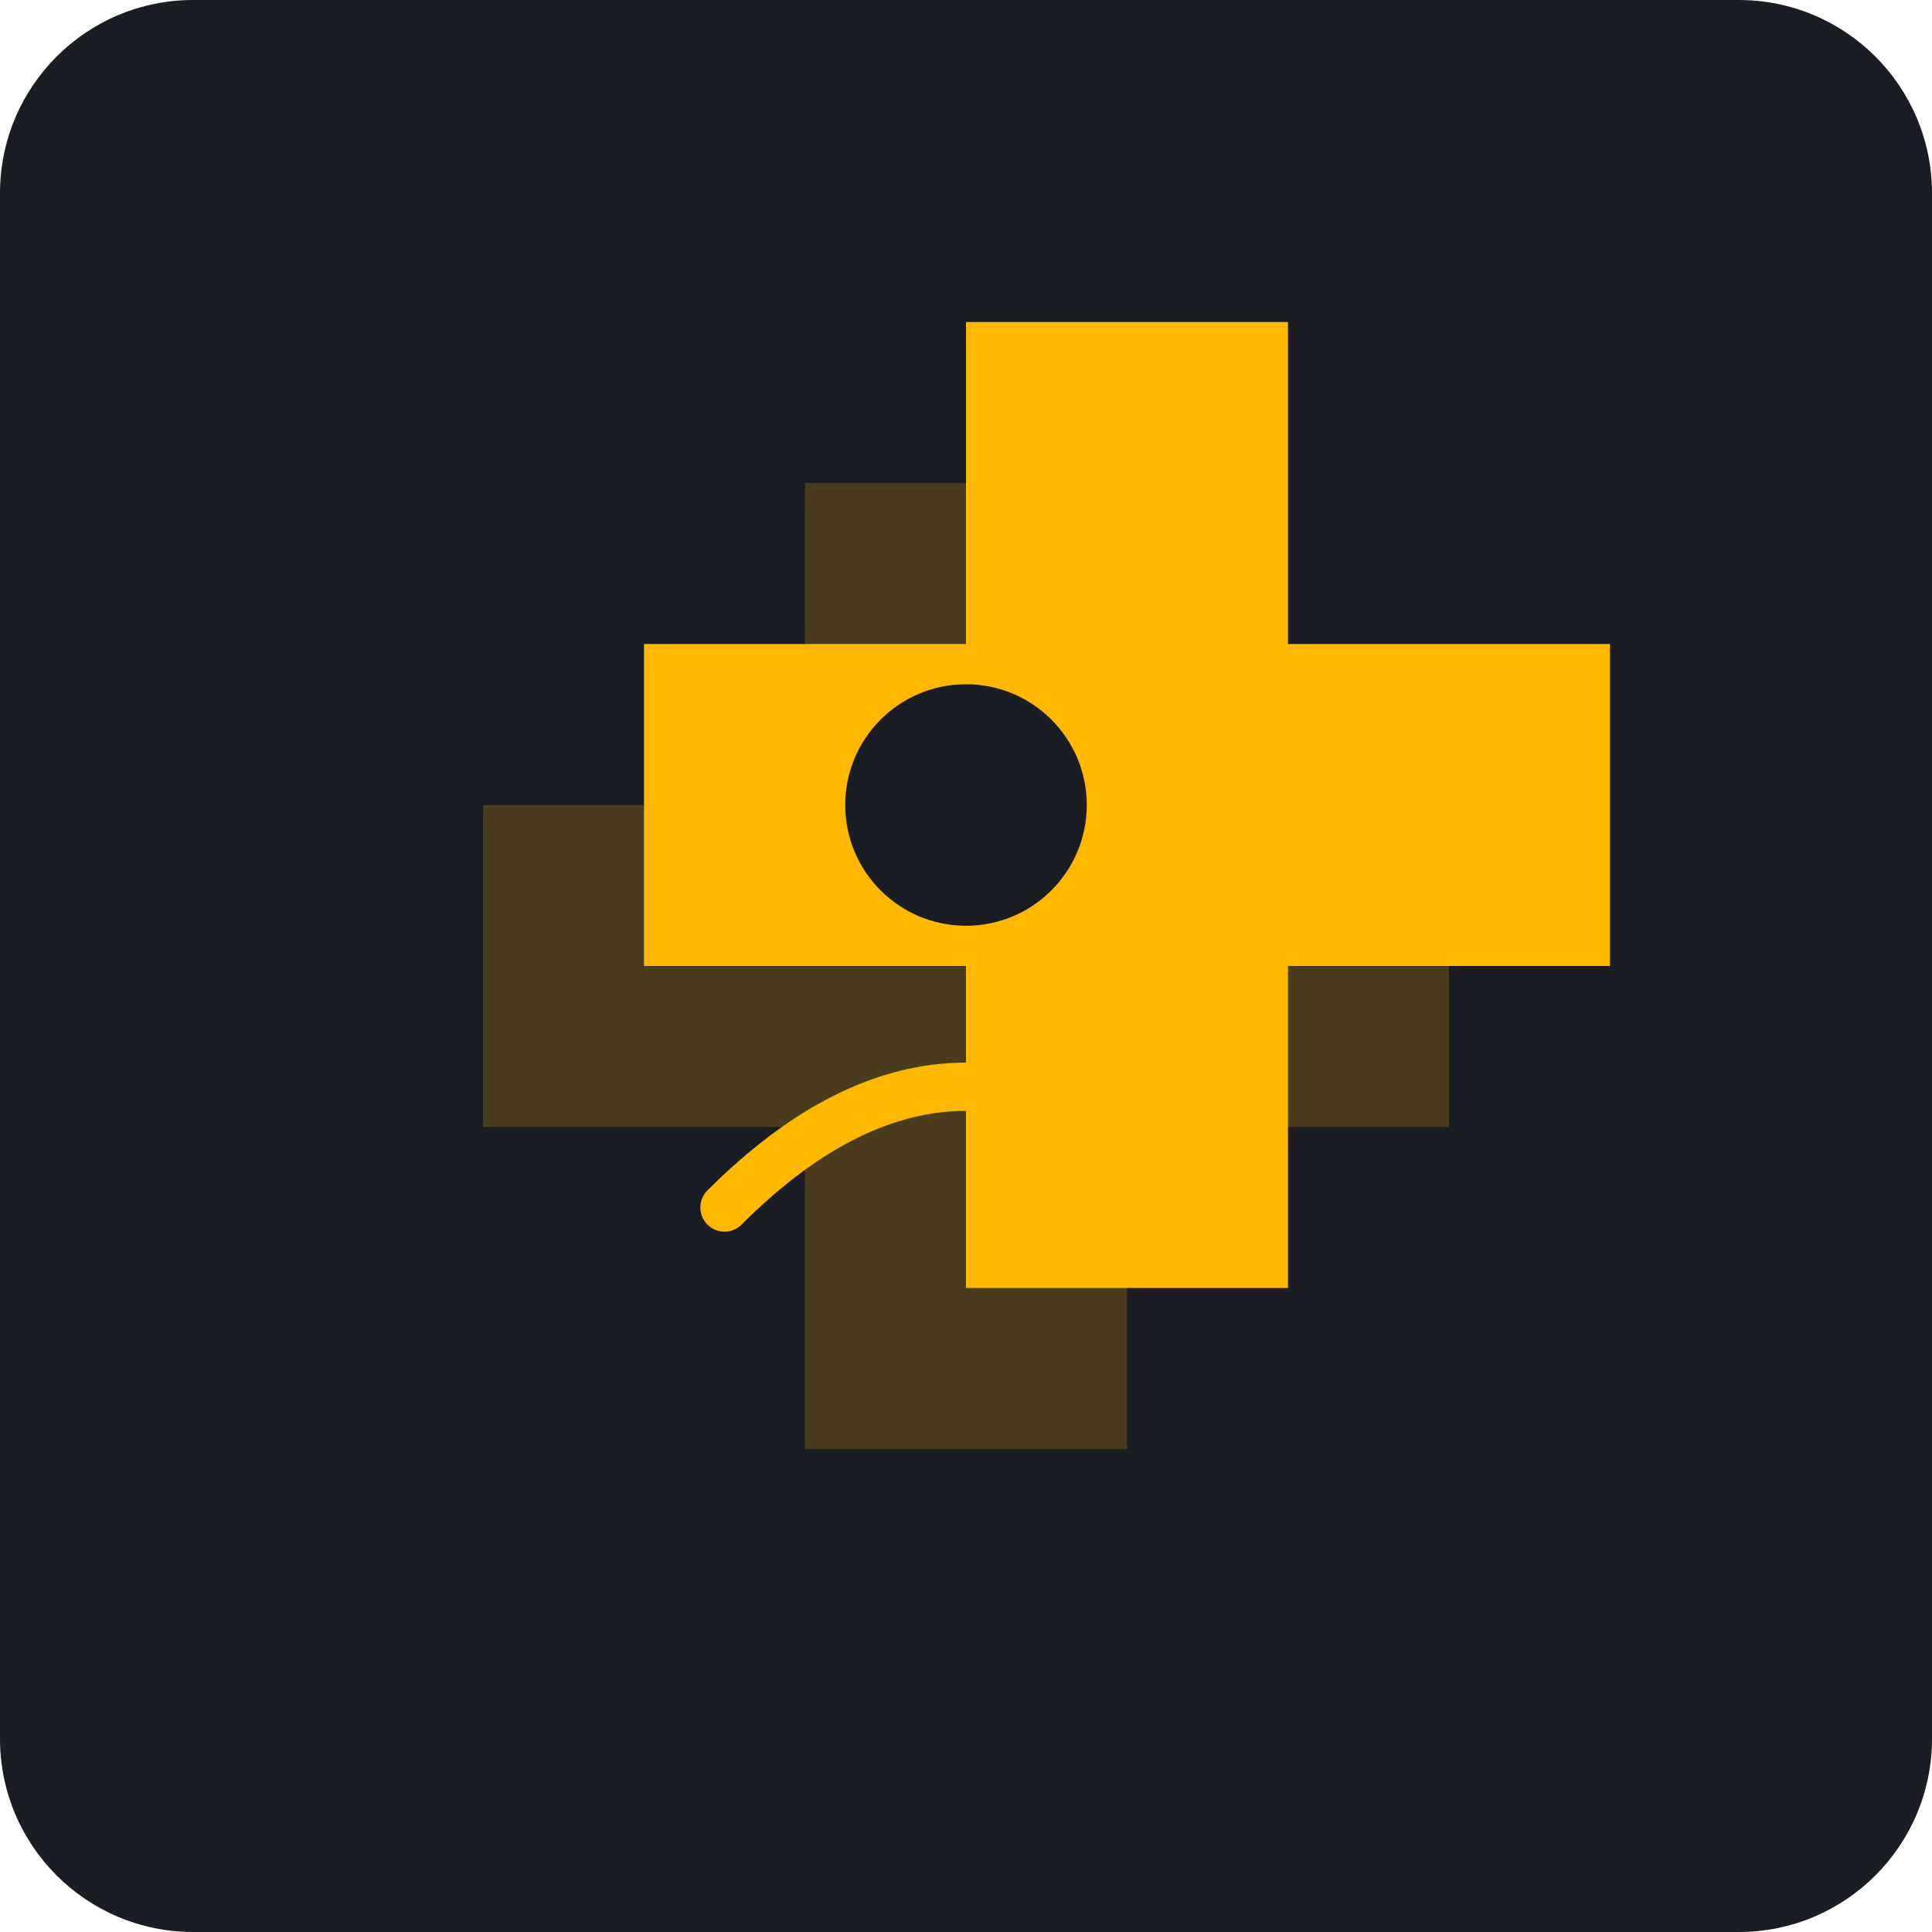
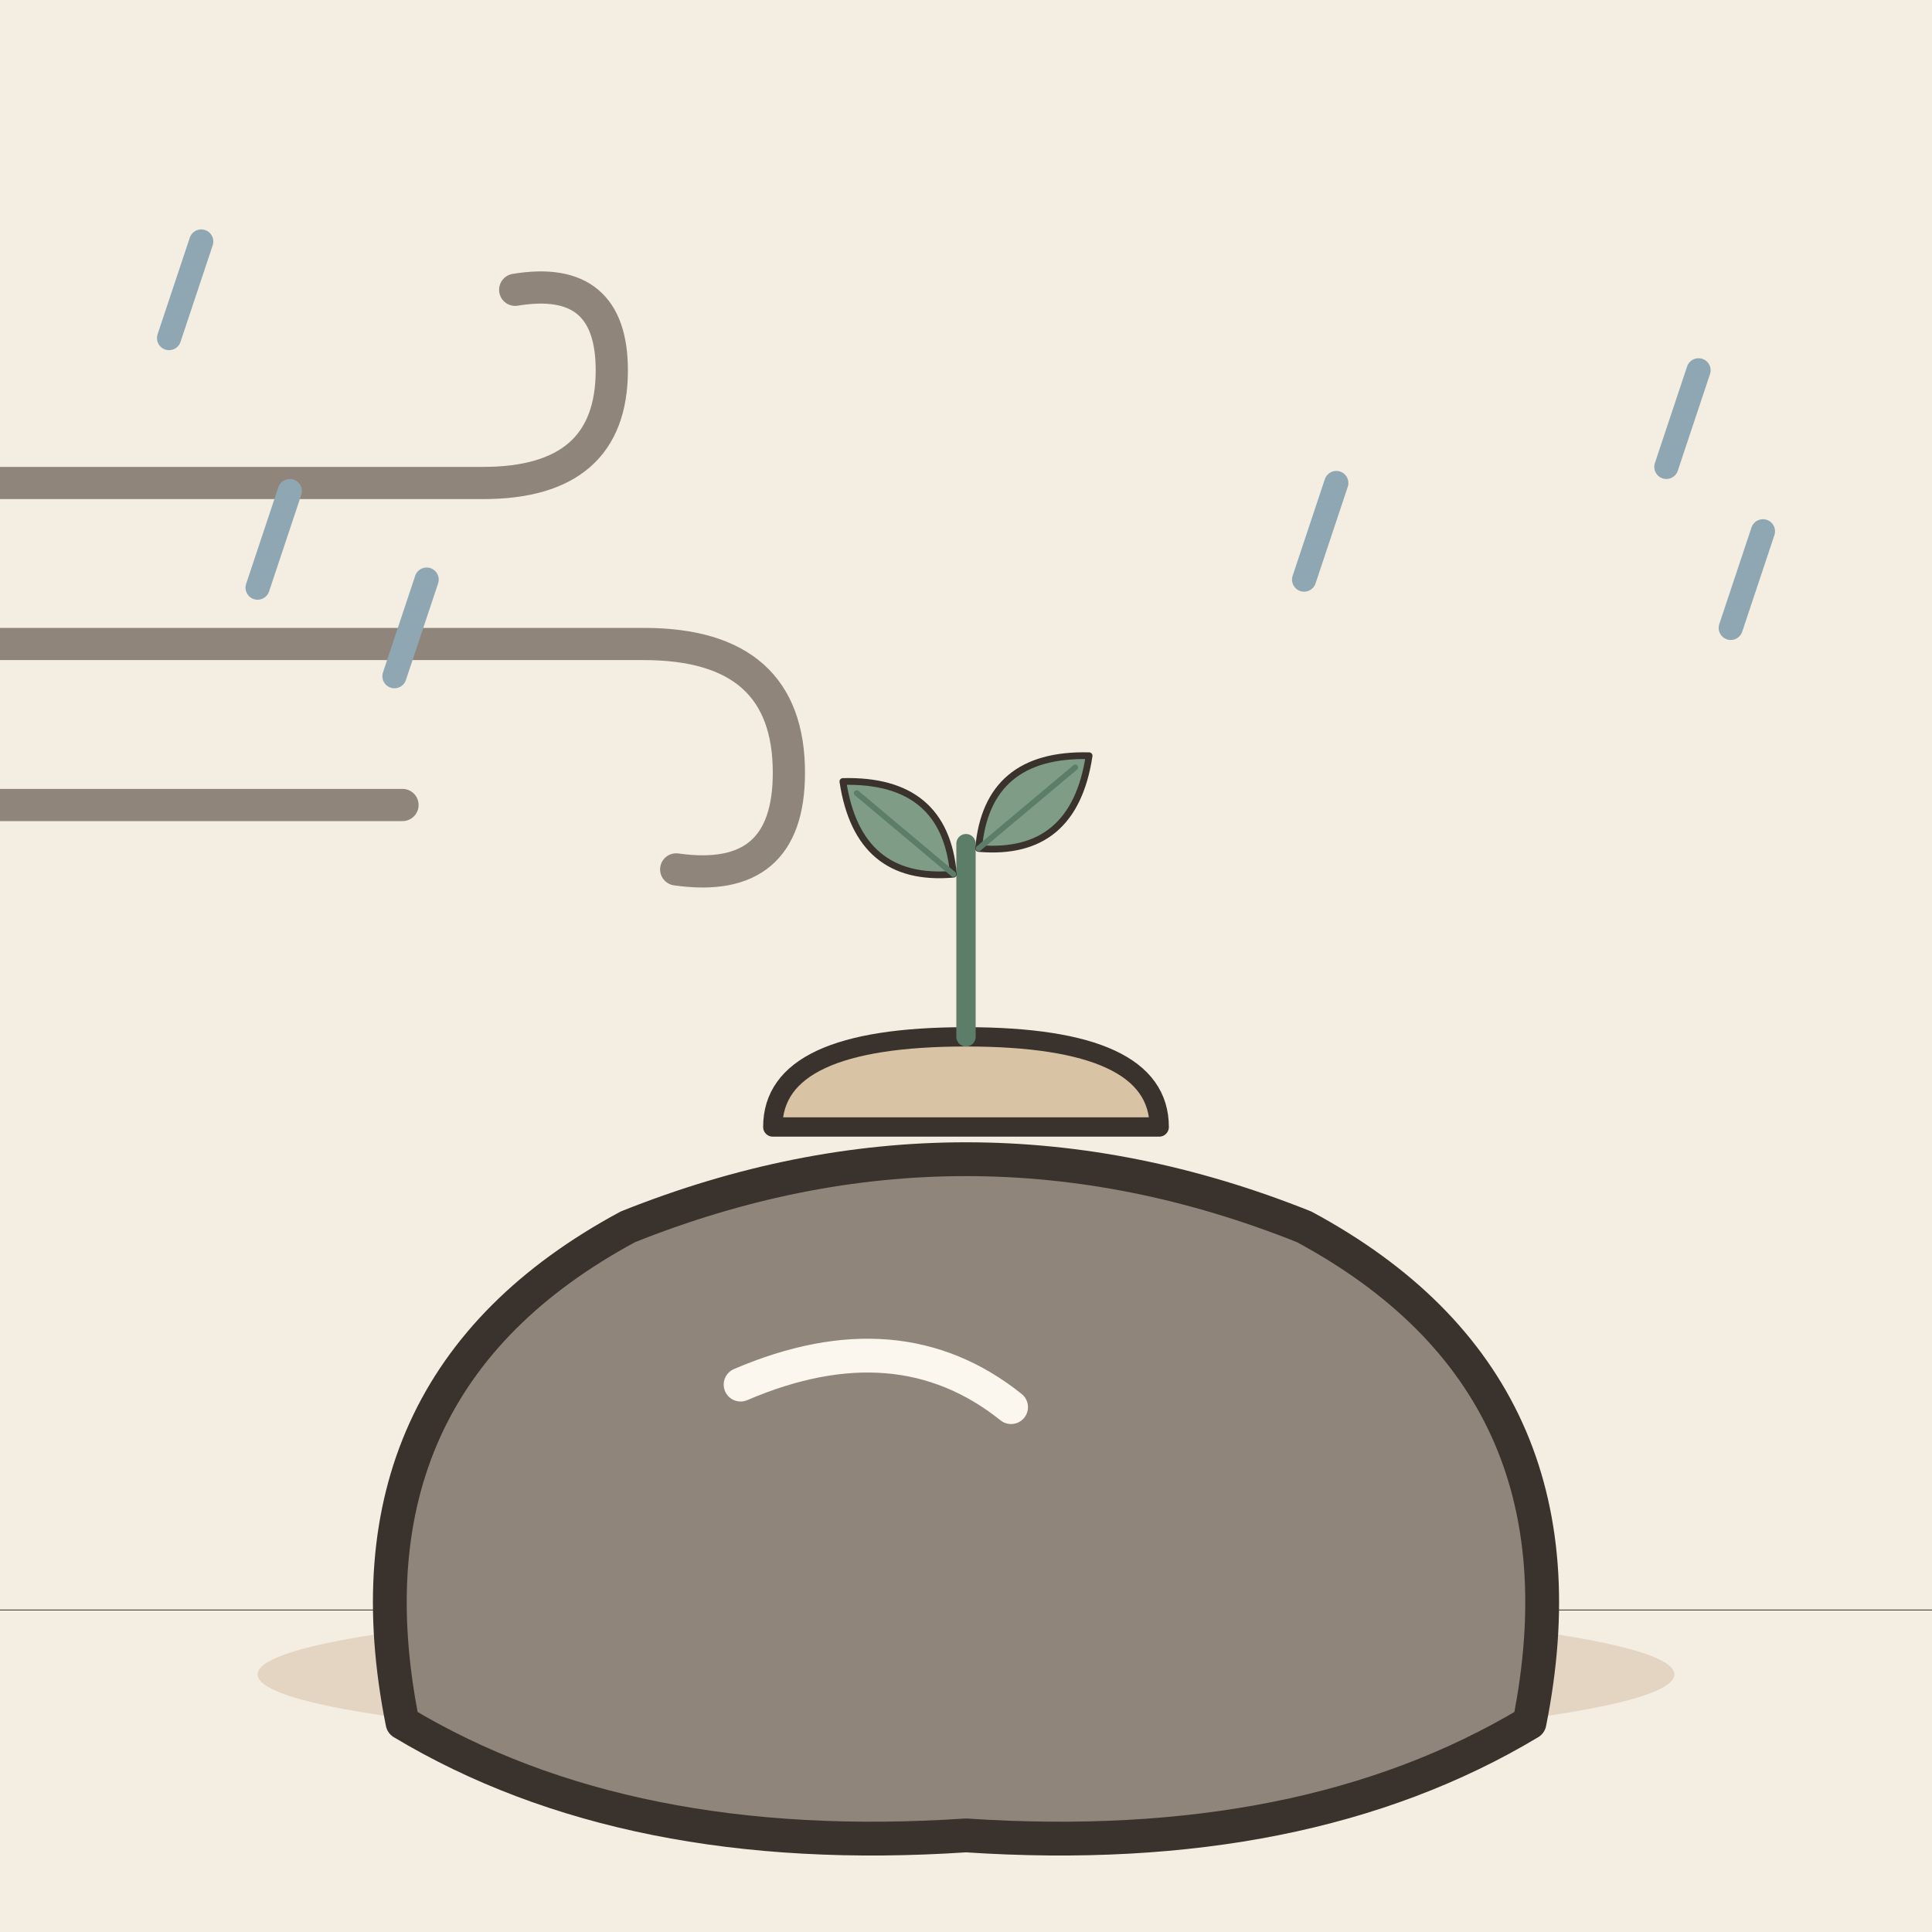
- <svg xmlns="http://www.w3.org/2000/svg" viewBox="0 0 240 240">
-   <rect width="240" height="240" rx="24" fill="#1A1D24" />
-   <g transform="translate(120, 120)">
-     <path d="M-60 -20 L-20 -20 L-20 -60 L20 -60 L20 -20 L60 -20 L60 20 L20 20 L20 60 L-20 60 L-20 20 L-60 20 Z" fill="#FFB800" opacity="0.2" />
-     <path d="M-40 -40 L0 -40 L0 -80 L40 -80 L40 -40 L80 -40 L80 0 L40 0 L40 40 L0 40 L0 0 L-40 0 Z" fill="#FFB800" />
-     <circle cx="0" cy="-20" r="15" fill="#1A1D24" />
-     <path d="M-30 30 C-10 10, 10 10, 30 30" stroke="#FFB800" stroke-width="6" stroke-linecap="round" fill="none" />
+ <svg xmlns="http://www.w3.org/2000/svg" viewBox="0 0 240 240" data-style="editorial">
+   <rect width="240" height="240" fill="#F4EDE2" />
+   <ellipse cx="120" cy="208" rx="88" ry="9" fill="#E3D5C1" />
+   <path d="M0 200L240 200" fill="none" stroke="#3A332D" stroke-width="0.1" stroke-linecap="round" stroke-linejoin="round" />
+   <g transform="translate(120 200) scale(1.4 1.4)">
+     <path d="M-50 10Q-56 -20 -30 -34Q0 -46 30 -34Q56 -20 50 10Q30 22 0 20Q-30 22 -50 10Z" fill="#8F857A" stroke="#3A332D" stroke-width="3" stroke-linecap="round" stroke-linejoin="round" />
+     <path d="M-20 -20Q-6 -26 4 -18" fill="none" stroke="#FBF6EE" stroke-width="3" stroke-linecap="round" stroke-linejoin="round" />
  </g>
+   <g transform="translate(120 140) scale(0.8 0.8)">
+     <path d="M-30 0Q-30 -14 0 -14Q30 -14 30 0Z" fill="#D8C3A5" stroke="#3A332D" stroke-width="3" stroke-linecap="round" stroke-linejoin="round" />
+     <path d="M0 -14L0 -44" stroke="#5C7D68" stroke-width="3" stroke-linecap="round" fill="none" />
+     <g transform="translate(-10 -46) rotate(-50) scale(0.35 0.35)">
+       <path d="M0 30Q-30 0 0 -34Q30 0 0 30Z" fill="#7E9C86" stroke="#3A332D" stroke-width="3" stroke-linecap="round" stroke-linejoin="round" />
+       <path d="M0 30L0 -26" stroke="#5C7D68" stroke-width="2.5" stroke-linecap="round" fill="none" />
+     </g>
+     <g transform="translate(10 -50) rotate(50) scale(0.35 0.35)">
+       <path d="M0 30Q-30 0 0 -34Q30 0 0 30Z" fill="#7E9C86" stroke="#3A332D" stroke-width="3" stroke-linecap="round" stroke-linejoin="round" />
+       <path d="M0 30L0 -26" stroke="#5C7D68" stroke-width="2.5" stroke-linecap="round" fill="none" />
+     </g>
+   </g>
+   <g transform="translate(40 80)">
+     <path d="M-50 -20L20 -20Q36 -20 36 -34Q36 -46 24 -44" fill="none" stroke="#8F857A" stroke-width="4" stroke-linecap="round" stroke-linejoin="round" />
+     <path d="M-60 0L40 0Q58 0 58 16Q58 30 44 28" fill="none" stroke="#8F857A" stroke-width="4" stroke-linecap="round" stroke-linejoin="round" />
+     <path d="M-40 20L10 20" fill="none" stroke="#8F857A" stroke-width="4" stroke-linecap="round" stroke-linejoin="round" />
+   </g>
+   <path d="M219 66L215 78" stroke="#8FA7B3" stroke-width="3" stroke-linecap="round" fill="none" />
+   <path d="M36 61L32 73" stroke="#8FA7B3" stroke-width="3" stroke-linecap="round" fill="none" />
+   <path d="M211 46L207 58" stroke="#8FA7B3" stroke-width="3" stroke-linecap="round" fill="none" />
+   <path d="M25 30L21 42" stroke="#8FA7B3" stroke-width="3" stroke-linecap="round" fill="none" />
+   <path d="M53 72L49 84" stroke="#8FA7B3" stroke-width="3" stroke-linecap="round" fill="none" />
+   <path d="M166 60L162 72" stroke="#8FA7B3" stroke-width="3" stroke-linecap="round" fill="none" />
</svg>
